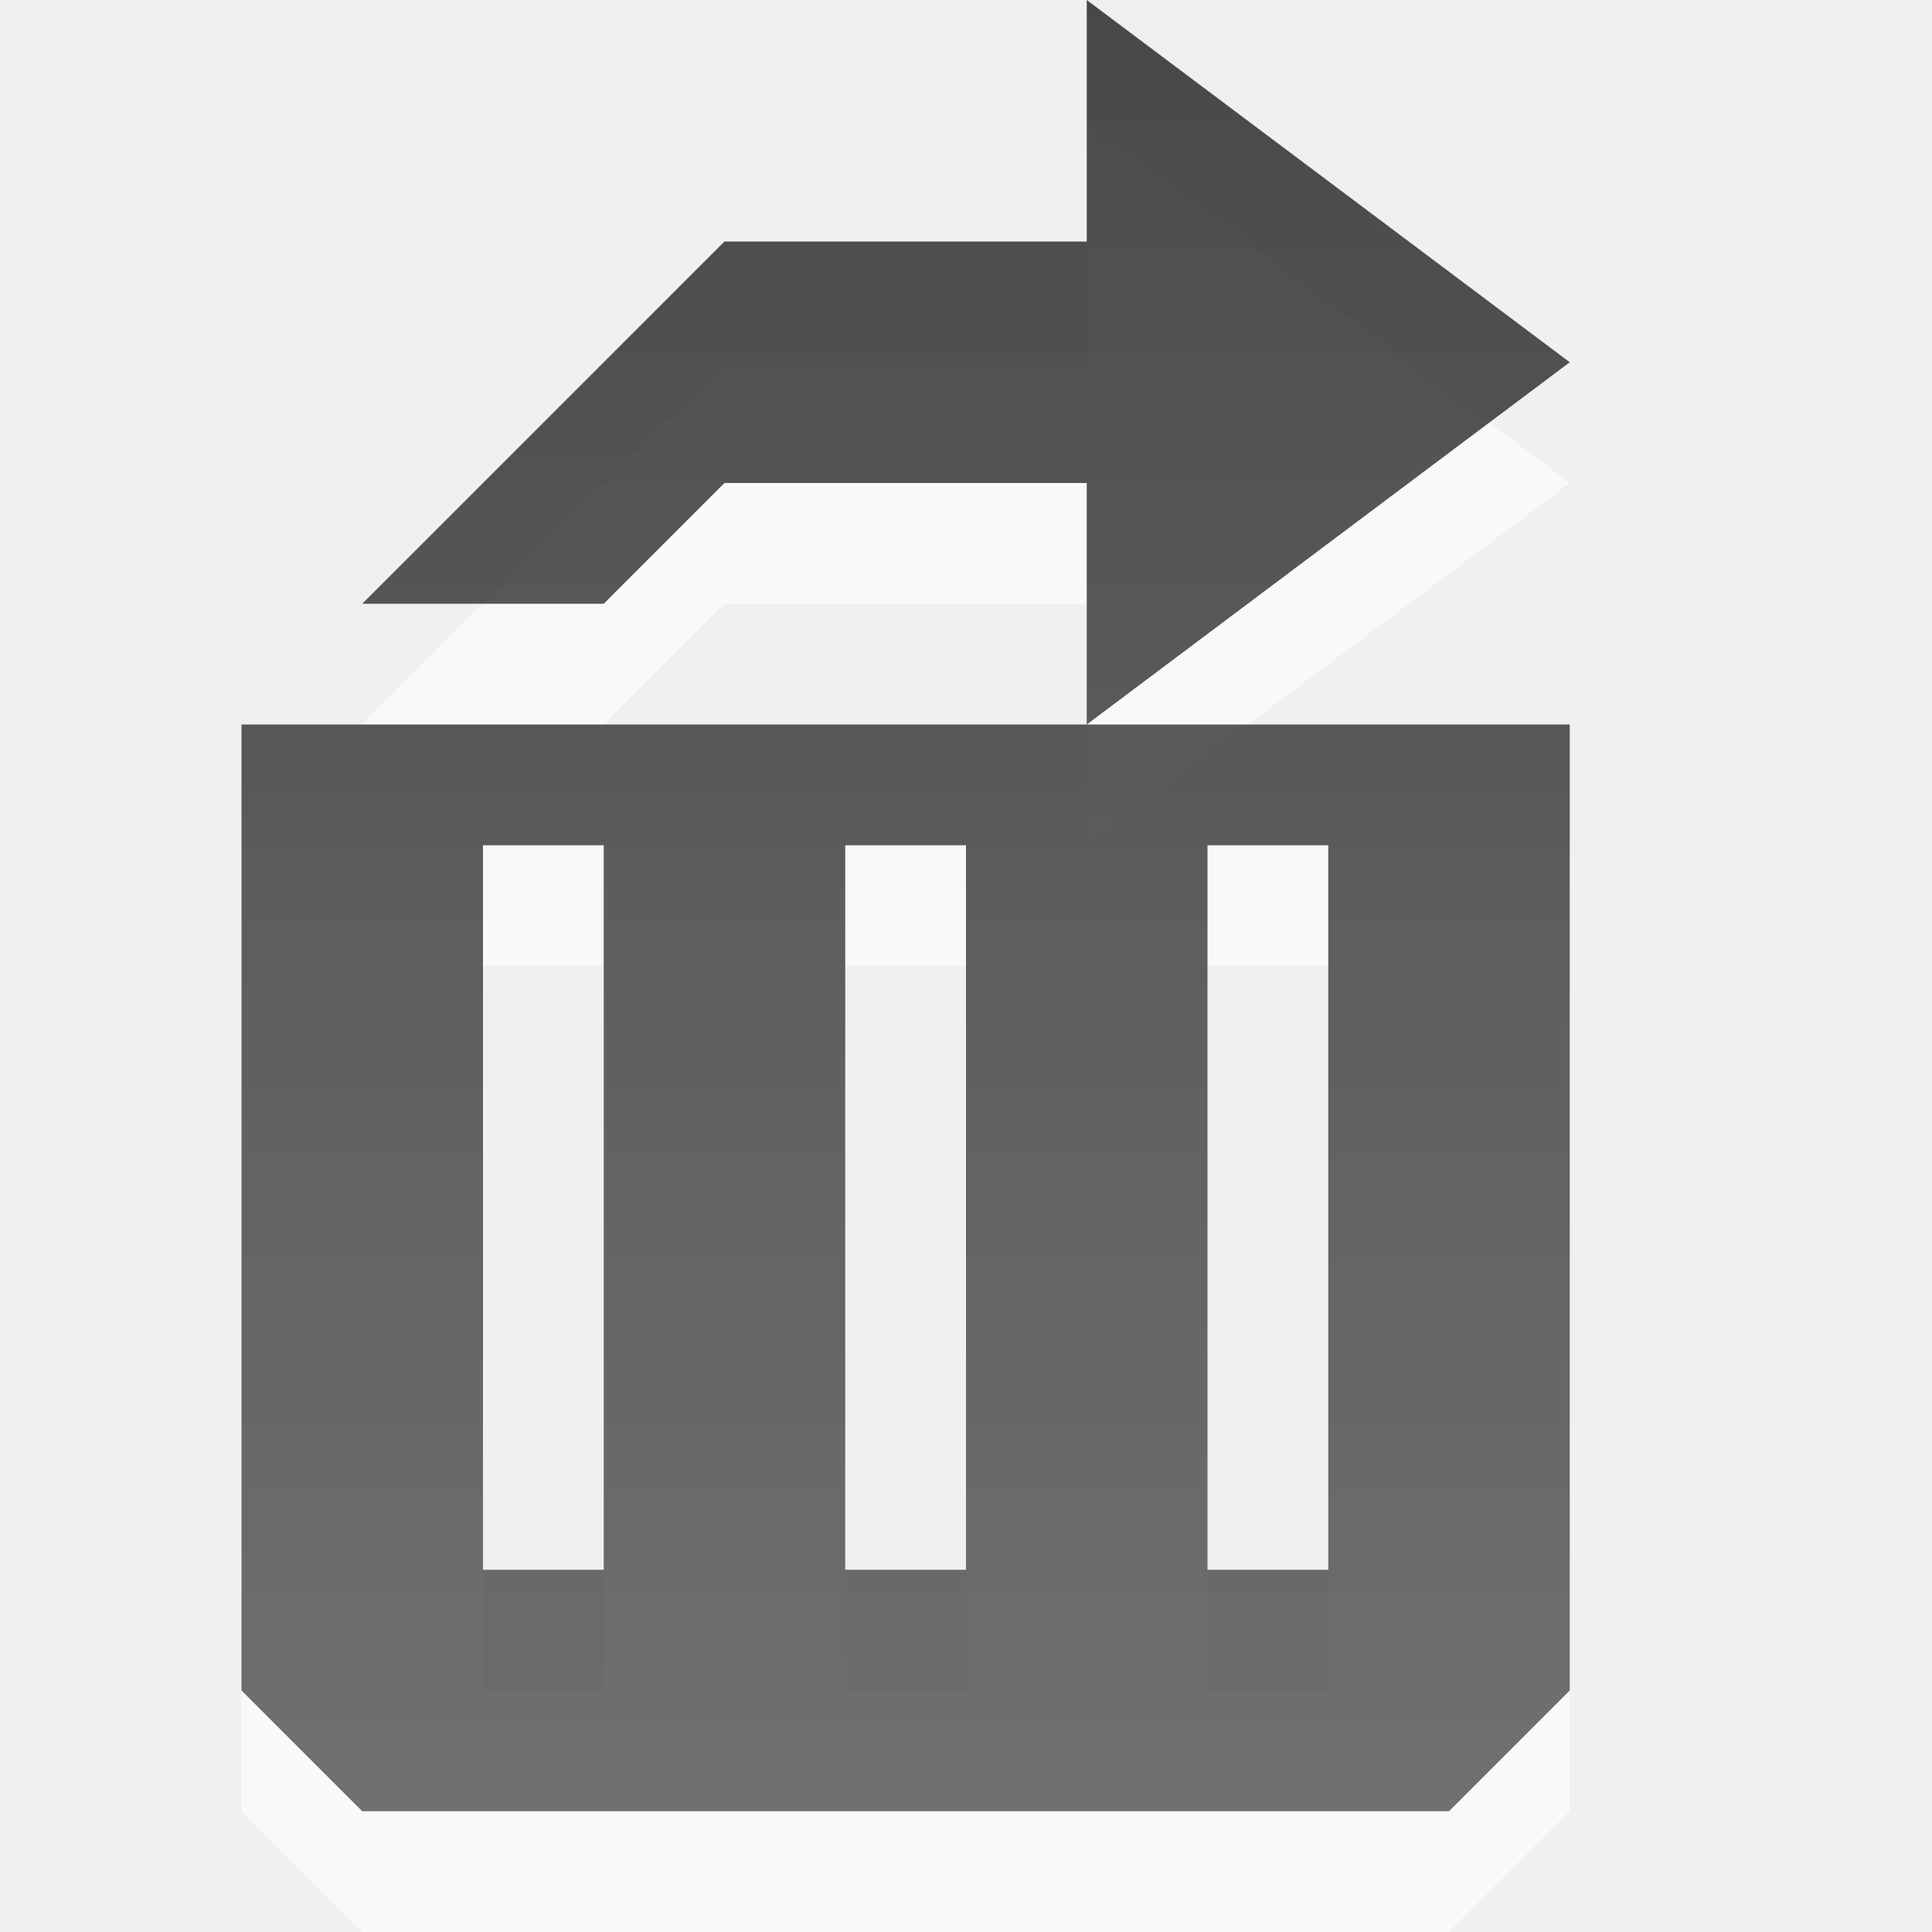
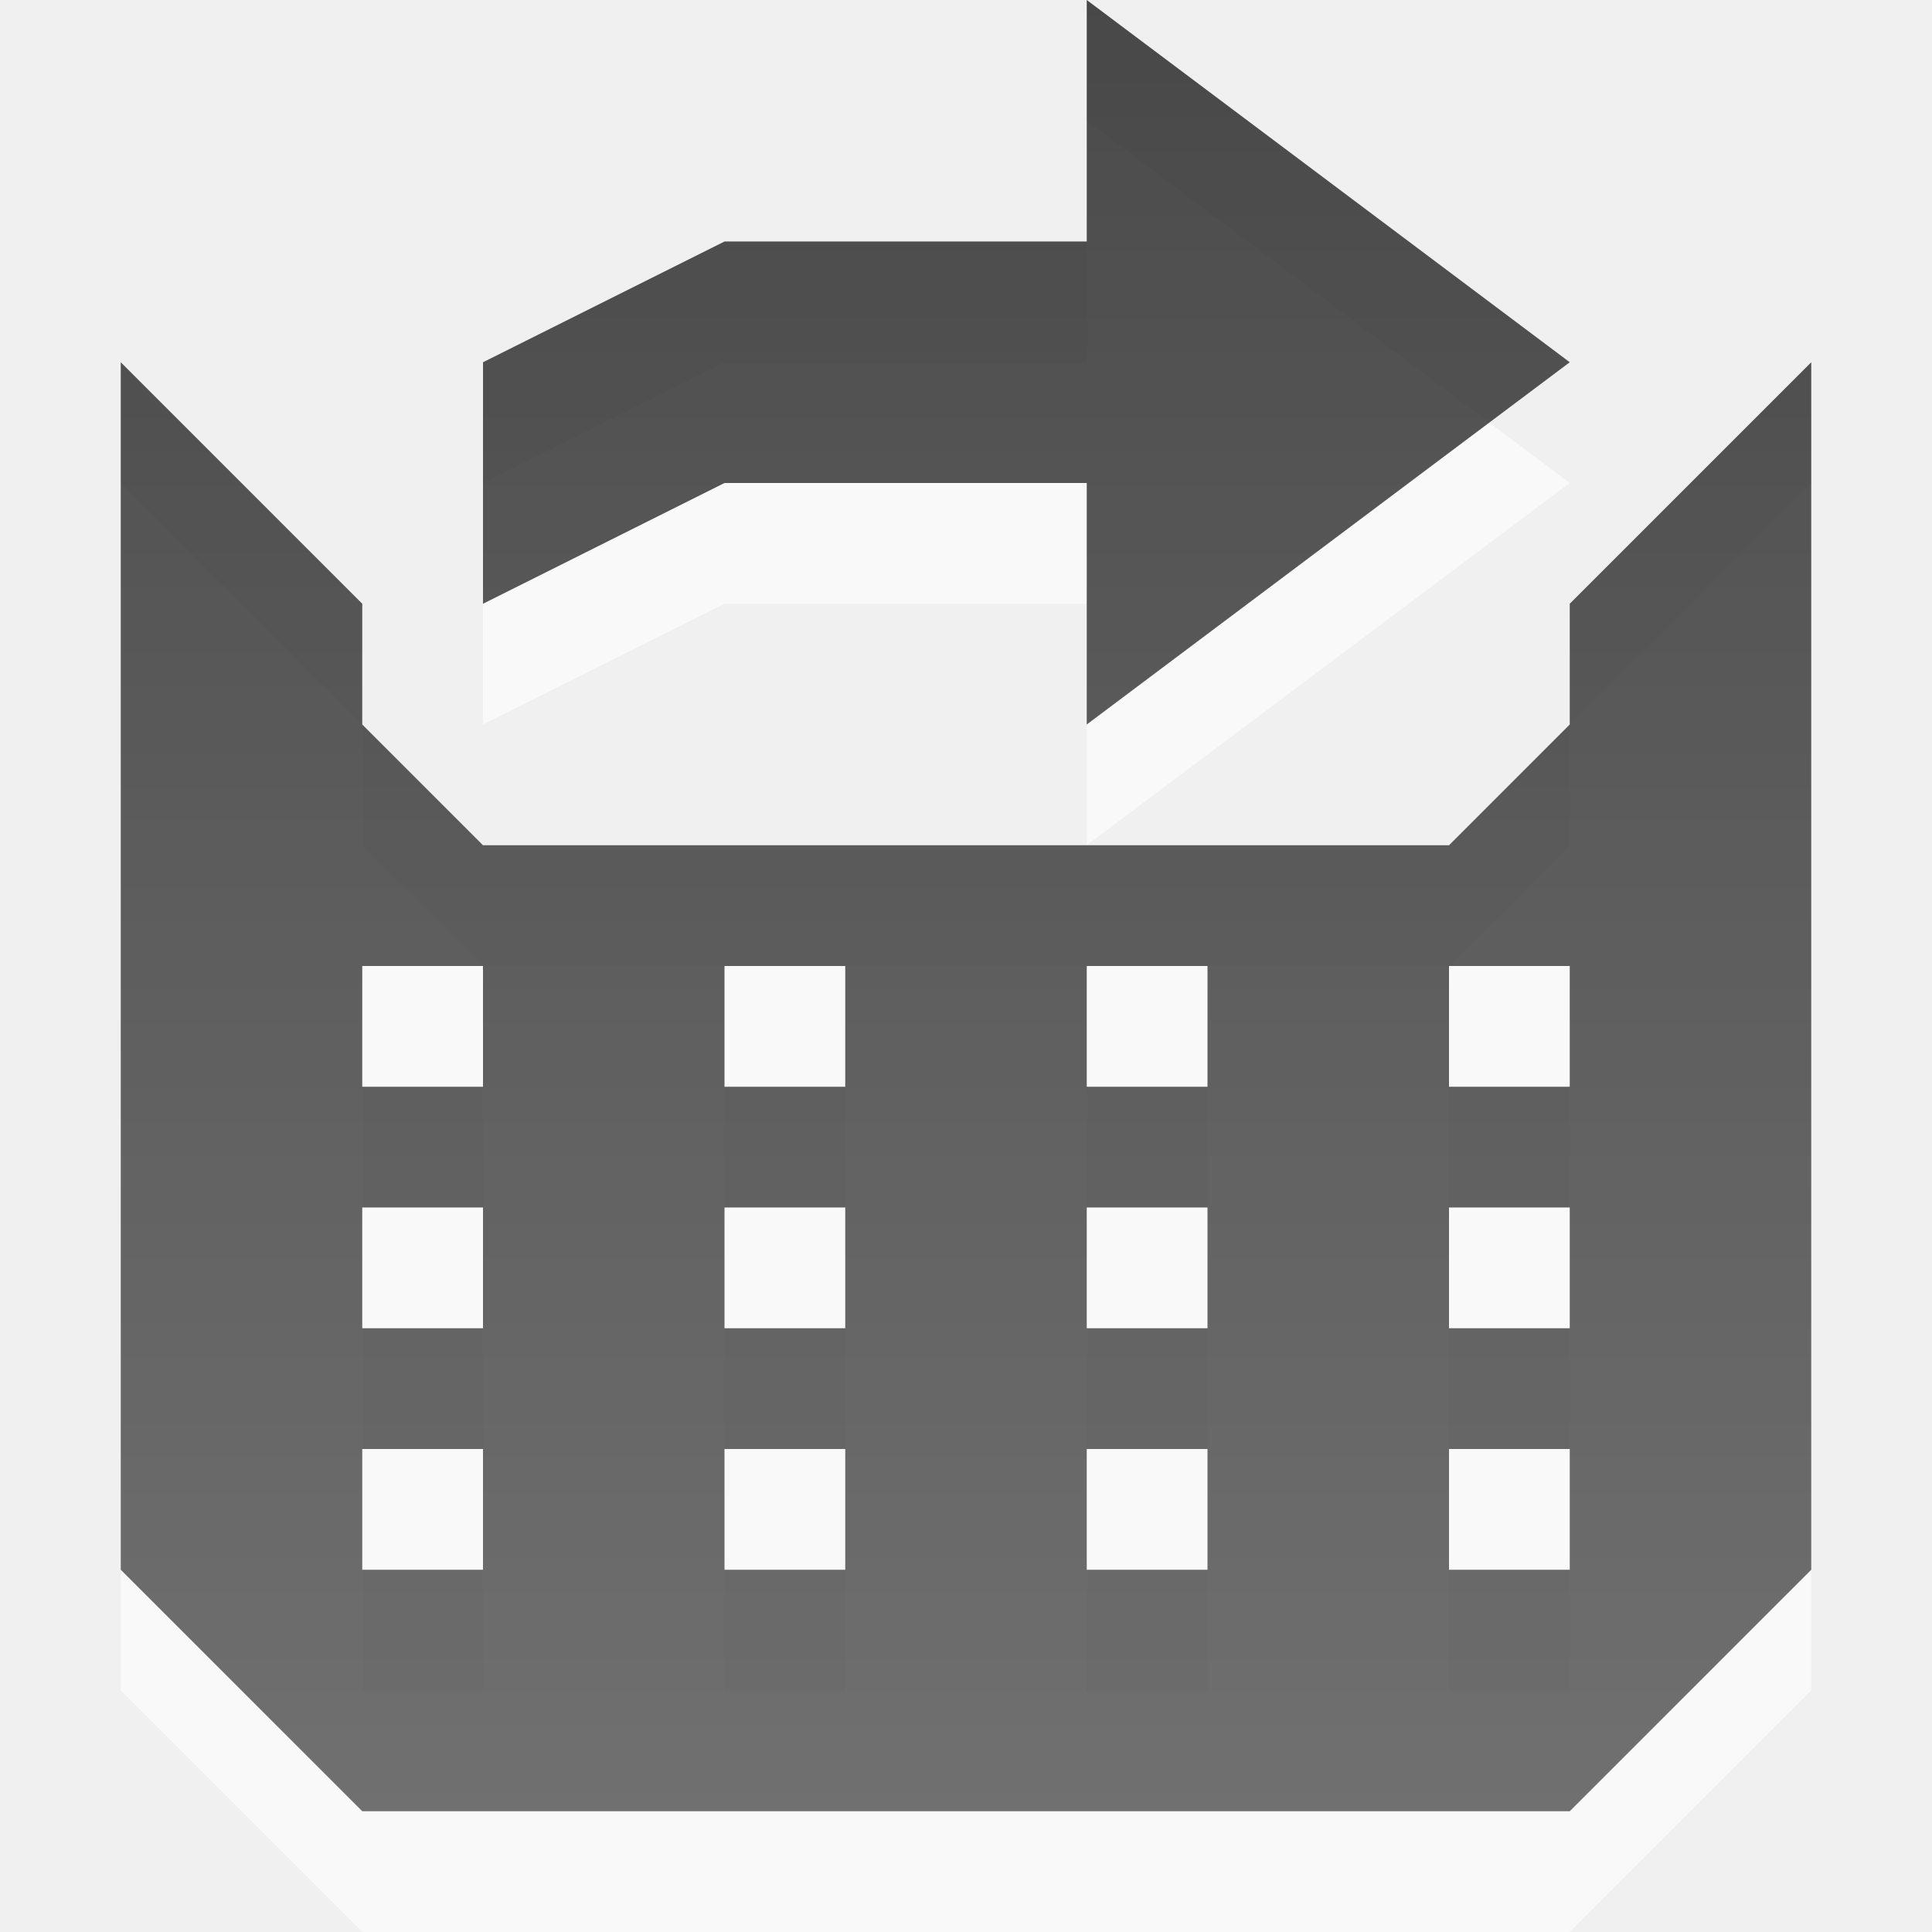
<svg xmlns="http://www.w3.org/2000/svg" xmlns:xlink="http://www.w3.org/1999/xlink" width="16" height="16" id="svg3330" version="1.1">
  <defs id="defs3332">
    <linearGradient y2="11.024" y1="3.007" x2="0" id="linearGradient1022-8-8-3-0-2-12-9-1" gradientUnits="userSpaceOnUse">
      <stop id="stop3001-0-9-4-1-4-0-8" offset="0" />
      <stop id="stop3003-5-6-6-1-51-7-5" stop-color="#363636" offset="1" />
    </linearGradient>
-     <linearGradient xlink:href="#linearGradient1022-8-8-3-0-2-12-9-1" id="linearGradient3013" gradientUnits="userSpaceOnUse" gradientTransform="matrix(-1.119994,0,0,1.006481,248.9834,-2082.323)" x1="215.165" y1="2068.915" x2="215.165" y2="2083.818" />
+     <linearGradient xlink:href="#linearGradient1022-8-8-3-0-2-12-9-1" id="linearGradient3138" gradientUnits="userSpaceOnUse" gradientTransform="matrix(1.119994,0,0,1.006481,-233.9834,-1045.961)" x1="214.272" y1="1039.226" x2="214.272" y2="1054.129" />
+     <linearGradient gradientUnits="userSpaceOnUse" id="linearGradient1022-8-8-3-0-06-59-6-4" x2="0" y1="3.007" y2="11.024">
+       <stop offset="0" id="stop3001-0-9-4-9-02-1-5" />
+       <stop offset="1" stop-color="#363636" id="stop3003-5-6-6-5-70-43-3" />
+     </linearGradient>
+     <linearGradient xlink:href="#linearGradient1022-8-8-3-0-06-59-6-4" id="linearGradient3931" gradientUnits="userSpaceOnUse" gradientTransform="matrix(1.343993,0,0,1.207777,-261.98,209.154)" x1="201.623" y1="684.901" x2="201.623" y2="698.149" />
+     <linearGradient xlink:href="#linearGradient1022-8-8-3-0-2-12-9-1" id="linearGradient3035" gradientUnits="userSpaceOnUse" gradientTransform="matrix(1.119994,0,0,1.006481,-248.4834,-1045.961)" x1="214.272" y1="1039.226" x2="214.272" y2="1054.129" />
+     <linearGradient xlink:href="#linearGradient1022-8-8-3-0-2-12-9-1" id="linearGradient3037" gradientUnits="userSpaceOnUse" gradientTransform="matrix(1.119994,0,0,1.006481,-248.4834,-1045.961)" x1="214.272" y1="1039.226" x2="214.272" y2="1054.129" />
+     <linearGradient xlink:href="#linearGradient1022-8-8-3-0-2-12-9-1" id="linearGradient3039" gradientUnits="userSpaceOnUse" gradientTransform="matrix(1.119994,0,0,1.006481,-248.4834,-1045.961)" x1="214.272" y1="1039.226" x2="214.272" y2="1054.129" />
+     <linearGradient xlink:href="#linearGradient1022-8-8-3-0-2-12-9-1" id="linearGradient3041" gradientUnits="userSpaceOnUse" gradientTransform="matrix(1.119994,0,0,1.006481,-247.9834,-1045.961)" x1="214.272" y1="1039.226" x2="214.272" y2="1054.129" />
+     <linearGradient xlink:href="#linearGradient1022-8-8-3-0-06-59-6-4" id="linearGradient3044" gradientUnits="userSpaceOnUse" gradientTransform="matrix(1.343993,0,0,1.207777,-261.98,209.154)" x1="201.623" y1="684.901" x2="201.623" y2="698.149" />
+     <linearGradient xlink:href="#linearGradient1022-8-8-3-0-2-12-9-1" id="linearGradient3046" gradientUnits="userSpaceOnUse" gradientTransform="matrix(1.119994,0,0,1.006481,-233.9834,-2082.323)" x1="214.272" y1="1039.226" x2="214.272" y2="1054.129" />
+     <linearGradient xlink:href="#linearGradient1022-8-8-3-0-2-12-9-1" id="linearGradient3049" gradientUnits="userSpaceOnUse" gradientTransform="matrix(-1.119994,0,0,1.006481,249.9834,-1045.961)" x1="215.165" y1="2068.915" x2="215.165" y2="2083.818" />
+     <linearGradient xlink:href="#linearGradient1022-8-8-3-0-2-12-9-1" id="linearGradient3053" gradientUnits="userSpaceOnUse" gradientTransform="matrix(1.119994,0,0,1.006481,-233.9766,-1044.461)" x1="215.165" y1="2068.915" x2="215.165" y2="2083.818" />
  </defs>
  <g id="capa1" transform="translate(0,-1036.362)">
-     <path id="path3015" d="m 9,1037.362 0,2 -3,0 -3,3 2,0 1,-1 3,0 0,2 4,-3 -4,-3 z m 0,6 -7,0 0,8 1,1 9,0 1,-1 0,-8 -4,0 z m -5,1 1,0 0,6 -1,0 0,-6 z m 3,0 1,0 0,6 -1,0 0,-6 z m 3,0 1,0 0,6 -1,0 0,-6 z" style="opacity:0.6;color:black;fill:white;fill-opacity:1;fill-rule:nonzero;stroke:none;stroke-width:1;marker:none;visibility:visible;display:inline;overflow:visible;enable-background:accumulate" />
-     <path style="opacity:0.7;color:black;fill:url(#linearGradient3013);fill-opacity:1;fill-rule:nonzero;stroke:none;stroke-width:1;marker:none;visibility:visible;display:inline;overflow:visible;enable-background:accumulate" d="M 9 0 L 9 2 L 6 2 L 3 5 L 5 5 L 6 4 L 9 4 L 9 6 L 13 3 L 9 0 z M 9 6 L 2 6 L 2 14 L 3 15 L 12 15 L 13 14 L 13 6 L 9 6 z M 4 7 L 5 7 L 5 13 L 4 13 L 4 7 z M 7 7 L 8 7 L 8 13 L 7 13 L 7 7 z M 10 7 L 11 7 L 11 13 L 10 13 L 10 7 z " transform="translate(0,1036.362)" id="path2999" />
+     <path id="path3055" d="m 9,1037.362 4,3 -4,3 0,-2 -3,0 -2,1 0,-2 2,-1 3,0 z m 6,3 0,10 -2,2 -10,0 -2,-2 0,-10 2,2 0,1 1,1 8,0 1,-1 0,-1 z m -2,5 -1,0 0,1 1,0 z m -3,0 -1,0 0,1 1,0 z m -3,0 -1,0 0,1 1,0 z m -3,0 -1,0 0,1 1,0 z m 9,2 -1,0 0,1 1,0 z m -3,0 -1,0 0,1 1,0 z m -3,0 -1,0 0,1 1,0 z m -3,0 -1,0 0,1 1,0 z m 9,2 -1,0 0,1 1,0 z m -3,0 -1,0 0,1 1,0 z m -3,0 -1,0 0,1 1,0 z m -3,0 -1,0 0,1 1,0 z" style="opacity:0.6;color:#000000;fill:#ffffff;fill-opacity:1;fill-rule:nonzero;stroke:none;stroke-width:1;marker:none;visibility:visible;display:inline;overflow:visible;enable-background:accumulate" />
+     <path style="opacity:0.7;color:#000000;fill:url(#linearGradient3049);fill-opacity:1;fill-rule:nonzero;stroke:none;stroke-width:1;marker:none;visibility:visible;display:inline;overflow:visible;enable-background:accumulate" d="m 9,1036.362 4,3 -4,3 0,-2 -3,0 -2,1 0,-2 2,-1 3,0 z m 6,3 0,10 -2,2 -10,0 -2,-2 0,-10 2,2 0,1 1,1 8,0 1,-1 0,-1 z m -2,5 -1,0 0,1 1,0 z m -3,0 -1,0 0,1 1,0 z m -3,0 -1,0 0,1 1,0 z m -3,0 -1,0 0,1 1,0 z m 9,2 -1,0 0,1 1,0 z m -3,0 -1,0 0,1 1,0 z m -3,0 -1,0 0,1 1,0 z m -3,0 -1,0 0,1 1,0 z m 9,2 -1,0 0,1 1,0 z m -3,0 -1,0 0,1 1,0 z m -3,0 -1,0 0,1 1,0 z m -3,0 -1,0 0,1 1,0 z" id="path3033" />
  </g>
</svg>
